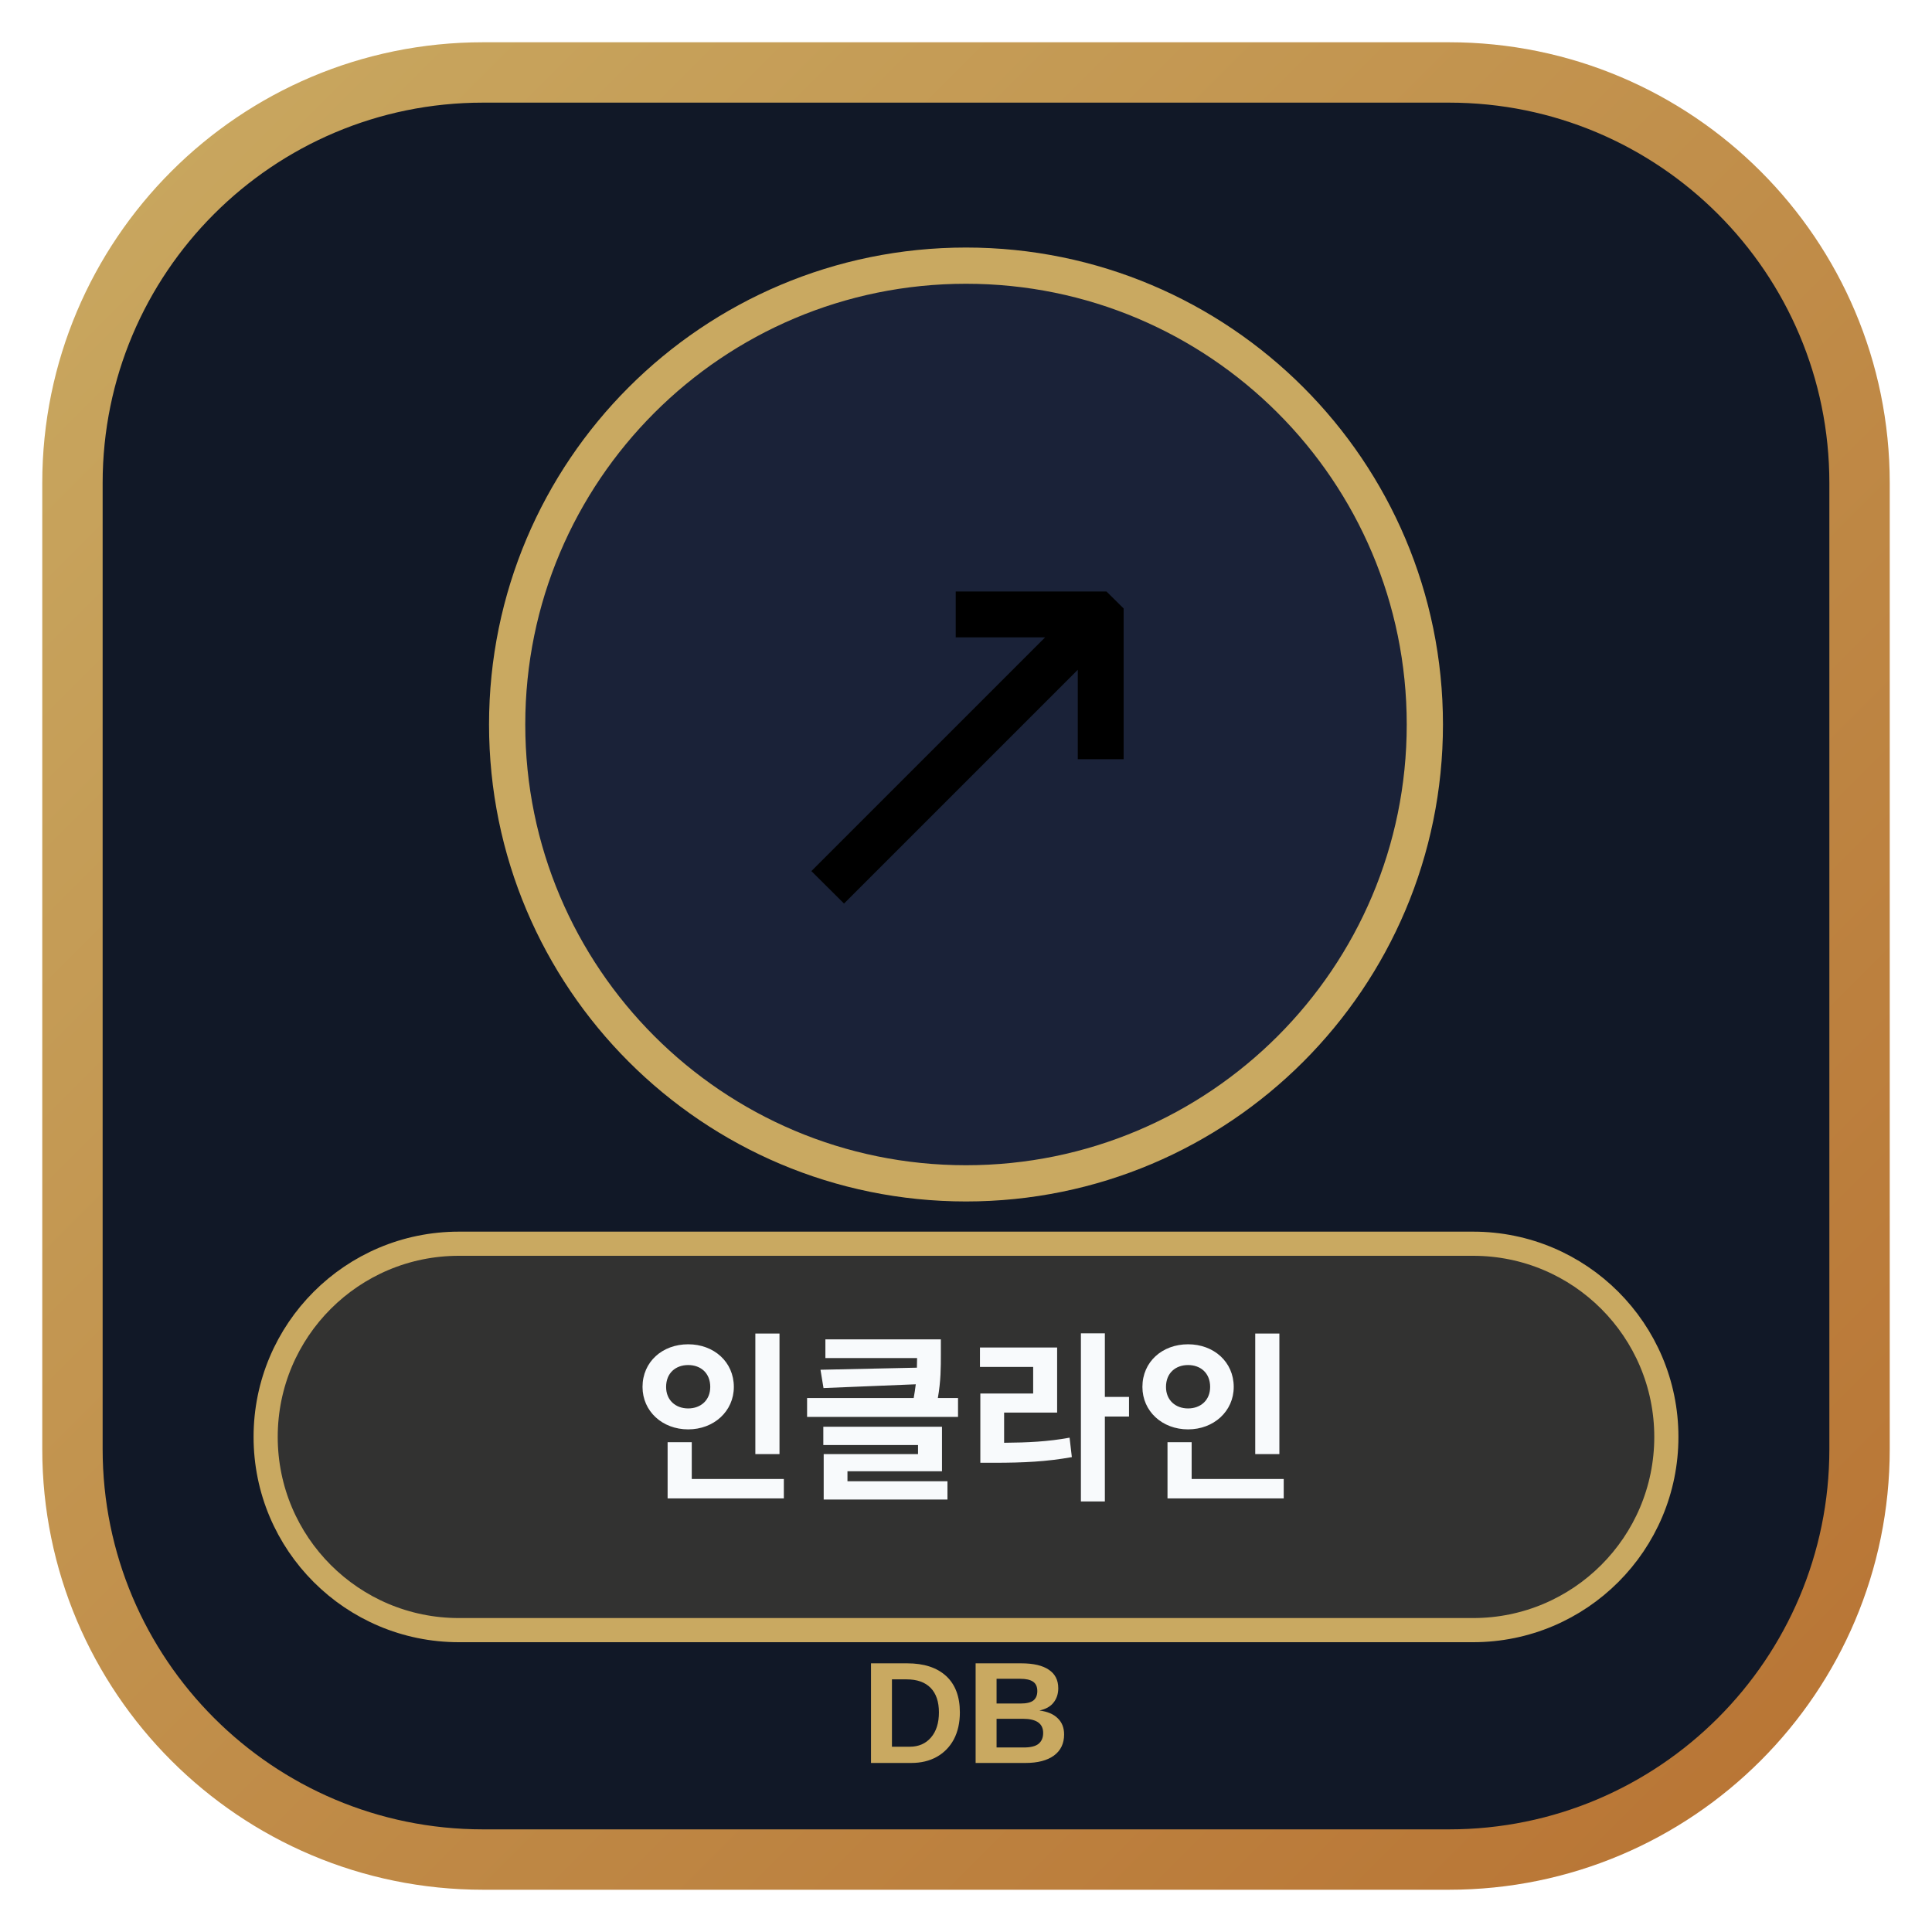
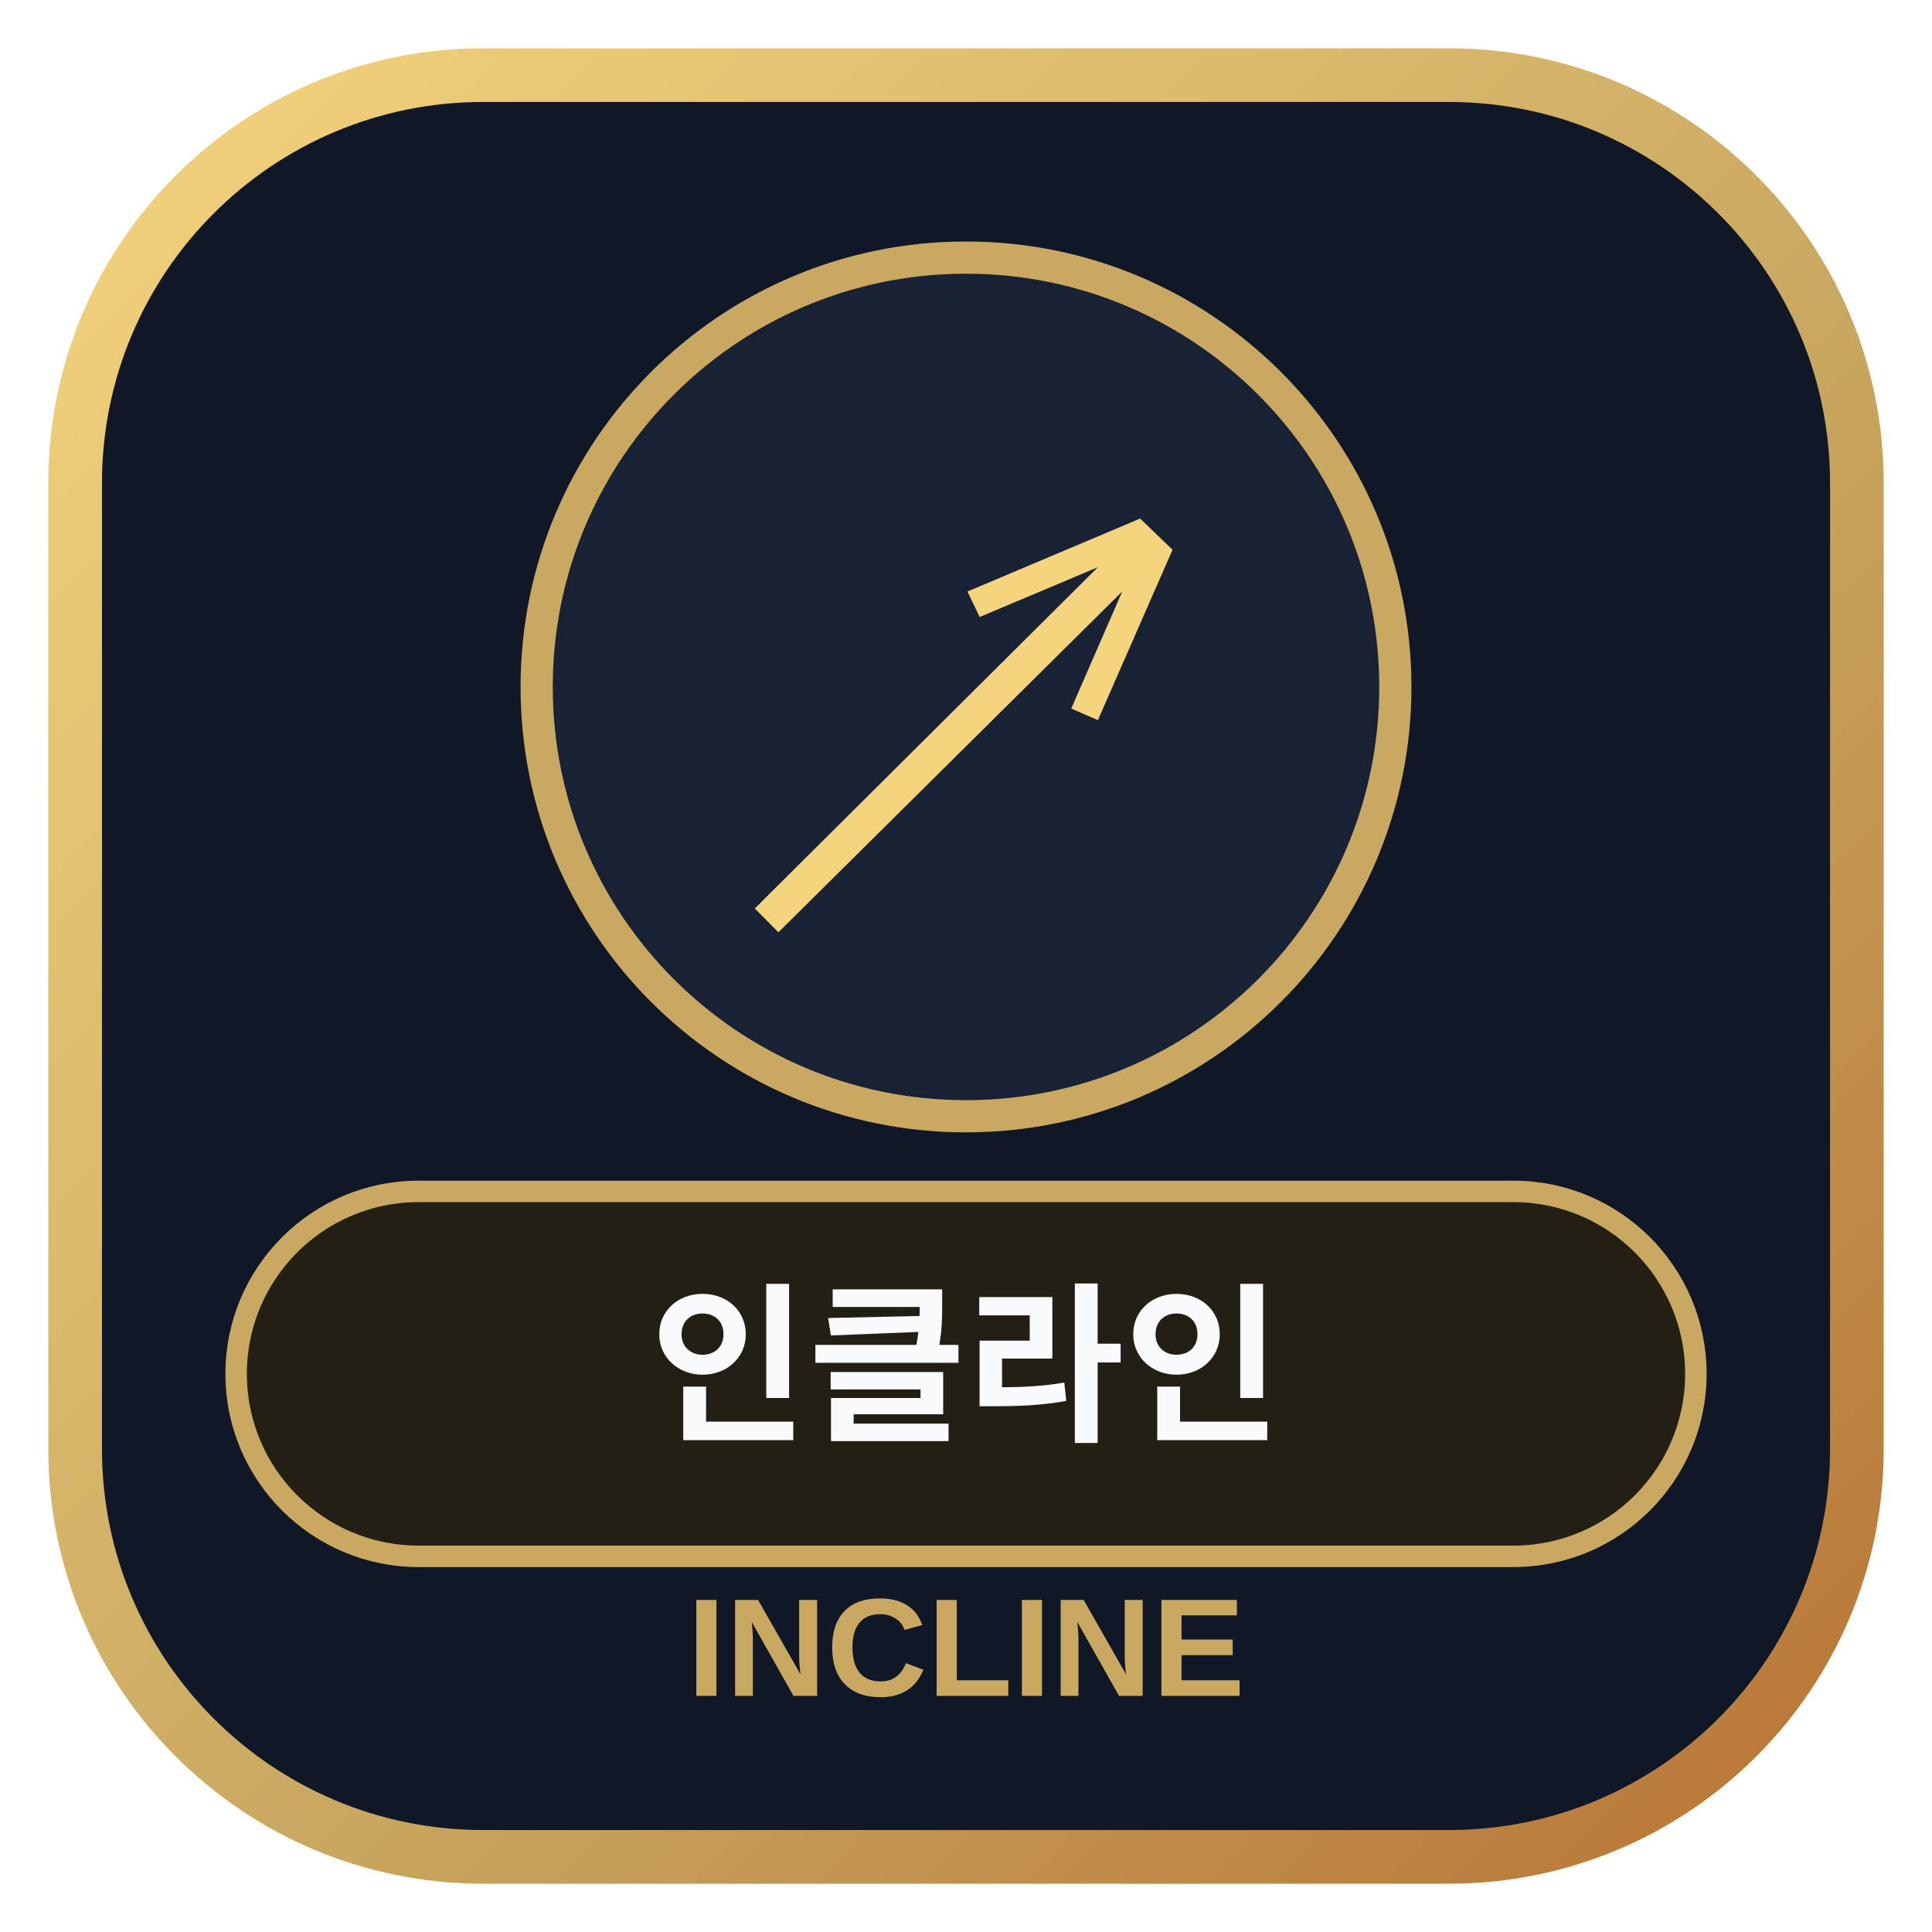
- <svg xmlns="http://www.w3.org/2000/svg" viewBox="0 0 160 160" role="img" aria-label="인클라인">
+ <svg xmlns="http://www.w3.org/2000/svg" viewBox="0 0 180 180" role="img" aria-label="인클라인">
  <defs>
-     <linearGradient id="g" x1="0" x2="1" y1="0" y2="1">
-       <stop offset="0" stop-color="#C9A961" />
+     <linearGradient id="gold" x1="0" x2="1" y1="0" y2="1">
+       <stop offset="0" stop-color="#F4D47C" />
+       <stop offset=".55" stop-color="#C9A961" />
      <stop offset="1" stop-color="#B87333" />
    </linearGradient>
  </defs>
-   <rect x="6" y="6" width="148" height="148" rx="34" fill="#111827" stroke="url(#g)" stroke-width="5" />
-   <circle cx="80" cy="60" r="38" fill="#1A2238" stroke="#C9A961" stroke-width="3" />
-   <text x="80" y="76" text-anchor="middle" font-size="46" font-family="Apple Color Emoji, Segoe UI Emoji, Noto Color Emoji, sans-serif">↗️</text>
-   <rect x="22" y="103" width="116" height="32" rx="16" fill="rgba(201,169,97,.18)" stroke="#C9A961" stroke-width="2" />
-   <text x="80" y="123" text-anchor="middle" fill="#F8FAFC" font-size="15" font-family="Arial, sans-serif" font-weight="900">인클라인</text>
-   <text x="80" y="146" text-anchor="middle" fill="#C9A961" font-size="12" font-family="Arial, sans-serif" font-weight="900">DB</text>
+   <rect x="7" y="7" width="166" height="166" rx="38" fill="#101827" stroke="url(#gold)" stroke-width="5" />
+   <circle cx="90" cy="64" r="40" fill="#192235" stroke="#C9A961" stroke-width="3" />
+   <text x="90" y="84" text-anchor="middle" fill="#F4D47C" font-size="54" font-family="Arial" font-weight="900">↗</text>
+   <rect x="22" y="111" width="136" height="34" rx="17" fill="#241f14" stroke="#C9A961" stroke-width="2" />
+   <text x="90" y="133" text-anchor="middle" fill="#F8FAFC" font-size="16" font-family="Arial" font-weight="900">인클라인</text>
+   <text x="90" y="158" text-anchor="middle" fill="#C9A961" font-size="13" font-family="Arial" font-weight="900">INCLINE</text>
</svg>
